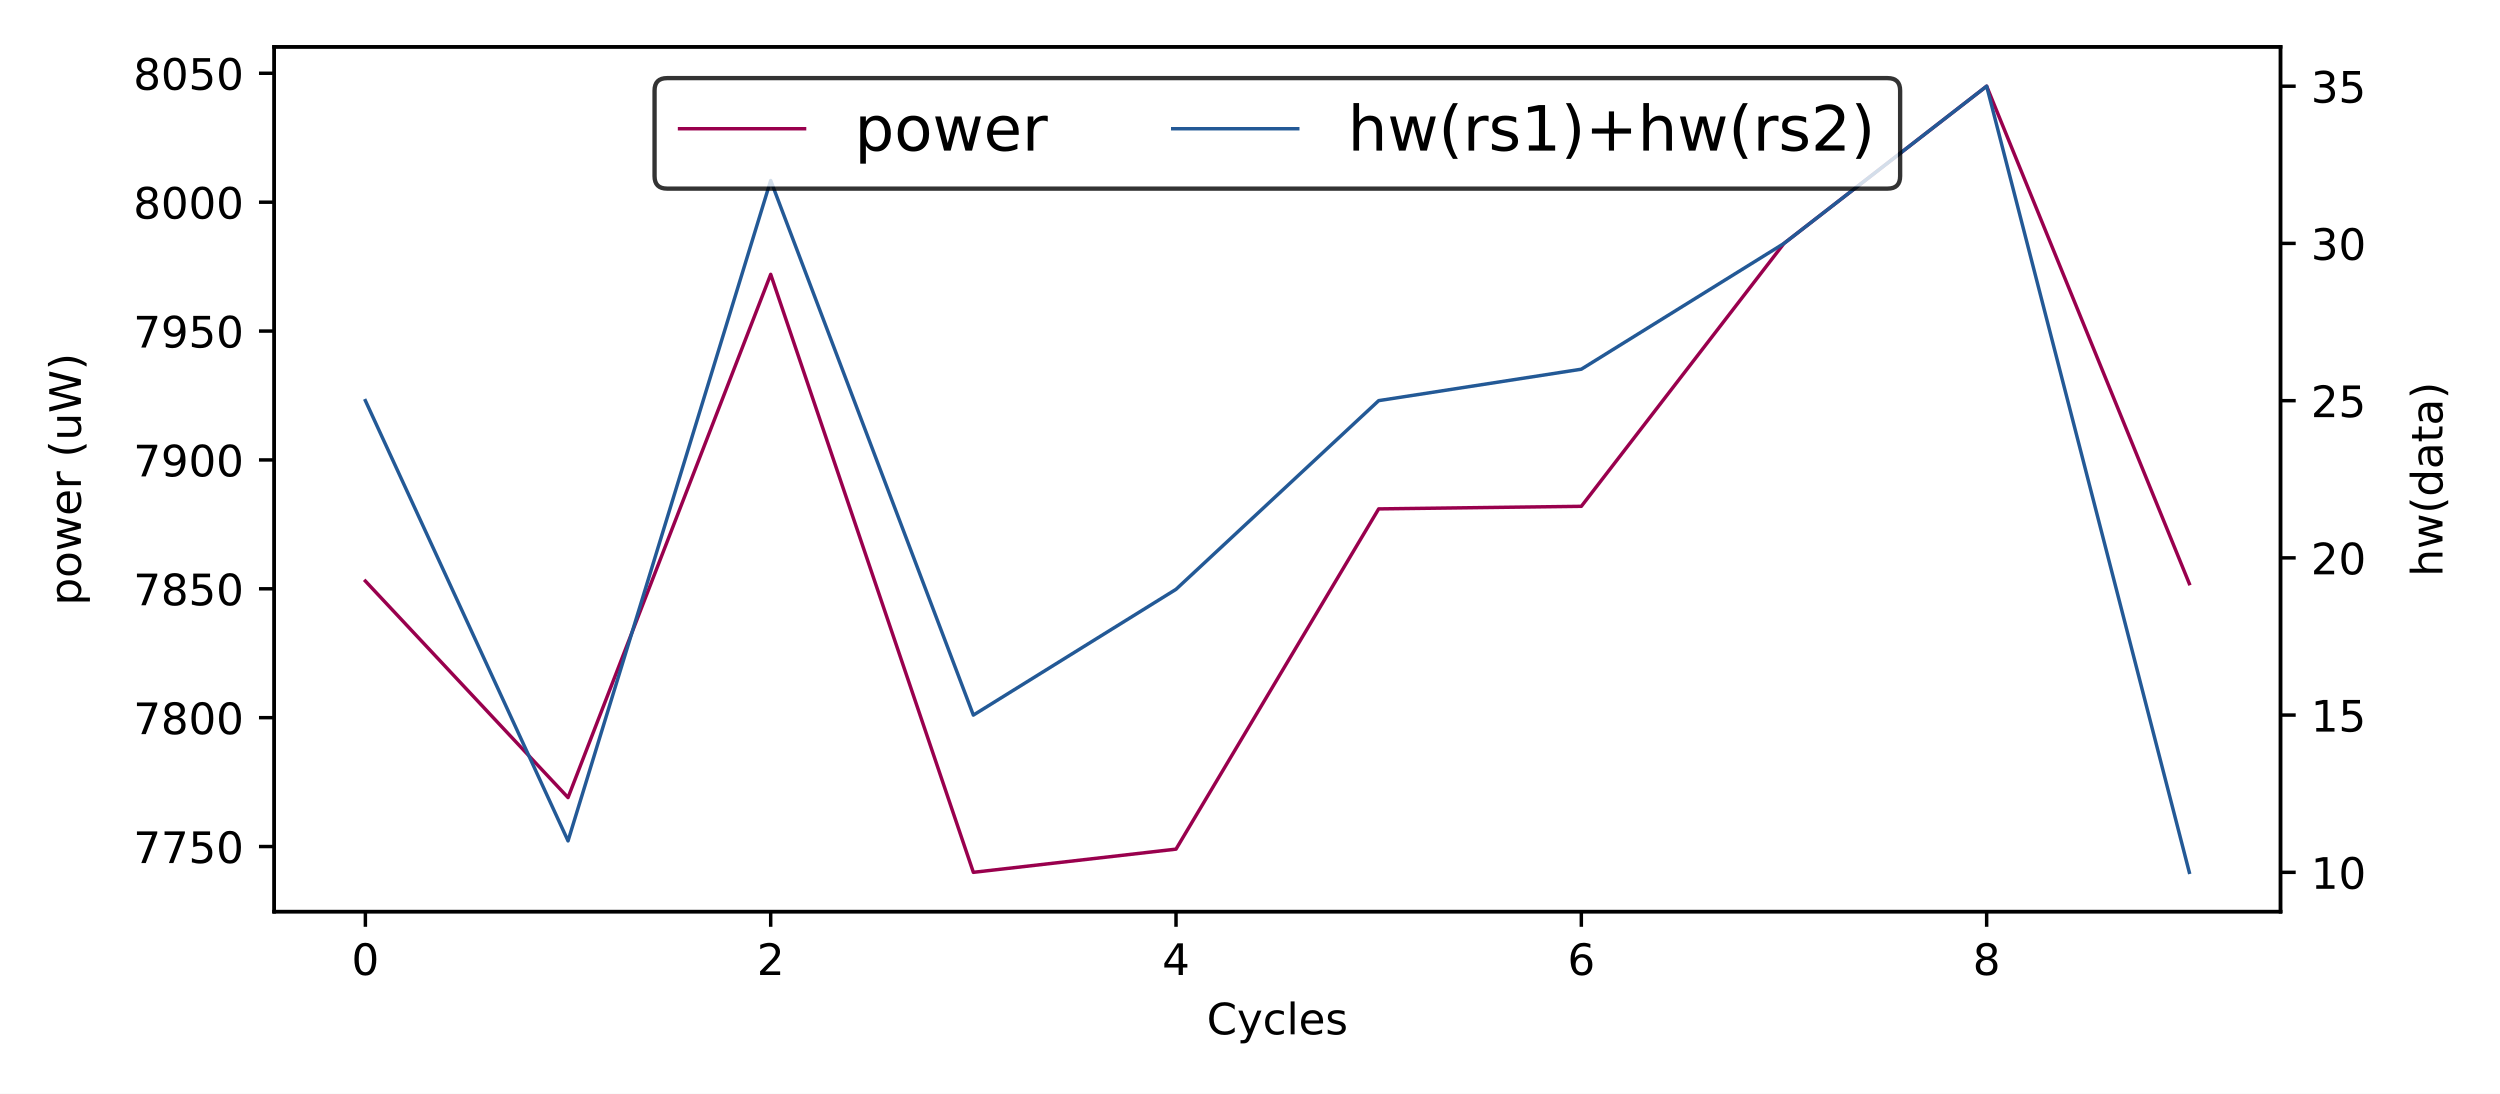
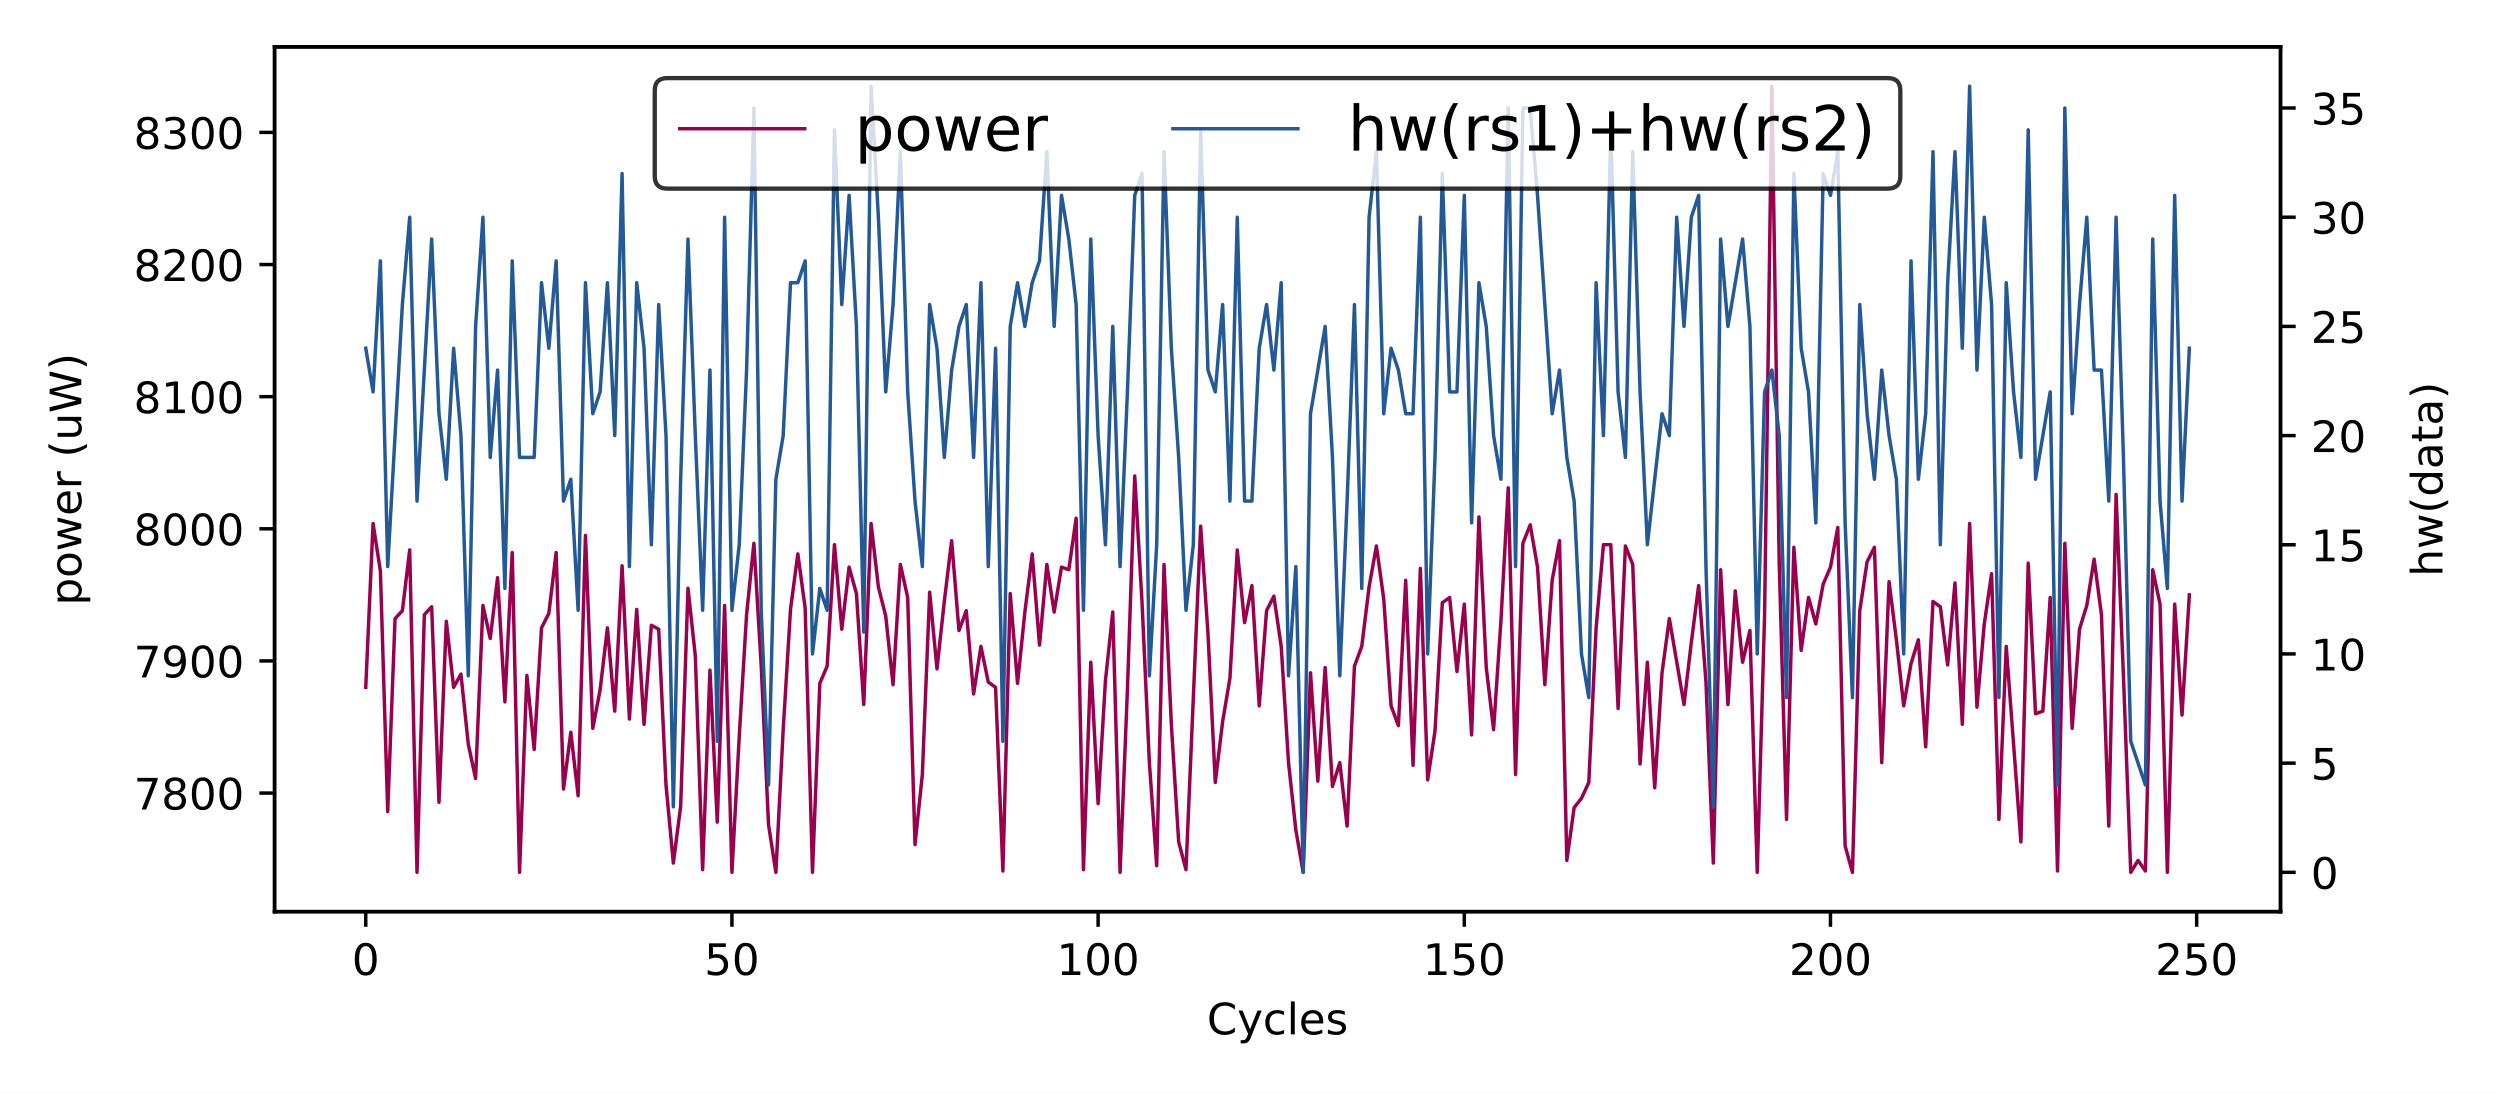
<svg xmlns="http://www.w3.org/2000/svg" xmlns:xlink="http://www.w3.org/1999/xlink" width="576pt" height="252pt" viewBox="0 0 576 252" version="1.1">
  <defs>
    <style type="text/css">*{stroke-linejoin: round; stroke-linecap: butt}</style>
  </defs>
  <g id="figure_1">
    <g id="patch_1">
      <path d="M 0 252  L 576 252  L 576 0  L 0 0  z " style="fill: #ffffff" />
    </g>
    <g id="axes_1">
      <g id="patch_2">
-         <path d="M 63.17 210.04  L 525.43 210.04  L 525.43 10.8  L 63.17 10.8  z " style="fill: #ffffff" />
+         <path d="M 63.26 210.04  L 525.43 210.04  L 525.43 10.8  L 63.26 10.8  z " style="fill: #ffffff" />
      </g>
      <g id="matplotlib.axis_1">
        <g id="xtick_1">
          <g id="line2d_1">
            <defs>
-               <path id="mde93830adb" d="M 0 0  L 0 3.5  " style="stroke: #000000; stroke-width: 0.8" />
+               <path id="m3d62e67d66" d="M 0 0  L 0 3.5  " style="stroke: #000000; stroke-width: 0.8" />
            </defs>
            <g>
-               <use xlink:href="#mde93830adb" x="84.182" y="210.04" style="stroke: #000000; stroke-width: 0.8" />
+               <use xlink:href="#m3d62e67d66" x="84.268" y="210.04" style="stroke: #000000; stroke-width: 0.8" />
            </g>
          </g>
          <g id="text_1">
-             <text style="font: 10px 'DejaVu Sans', 'Bitstream Vera Sans', 'Computer Modern Sans Serif', 'Lucida Grande', 'Verdana', 'Geneva', 'Lucid', 'Arial', 'Helvetica', 'Avant Garde', sans-serif; text-anchor: middle" x="84.182" y="224.638" transform="rotate(-0 84.18182 224.6384)">0</text>
+             <text style="font: 10px 'DejaVu Sans', 'Bitstream Vera Sans', 'Computer Modern Sans Serif', 'Lucida Grande', 'Verdana', 'Geneva', 'Lucid', 'Arial', 'Helvetica', 'Avant Garde', sans-serif; text-anchor: middle" x="84.268" y="224.638" transform="rotate(-0 84.26773 224.6384)">0</text>
          </g>
        </g>
        <g id="xtick_2">
          <g id="line2d_2">
            <g>
-               <use xlink:href="#mde93830adb" x="177.568" y="210.04" style="stroke: #000000; stroke-width: 0.8" />
+               <use xlink:href="#m3d62e67d66" x="168.636" y="210.04" style="stroke: #000000; stroke-width: 0.8" />
            </g>
          </g>
          <g id="text_2">
-             <text style="font: 10px 'DejaVu Sans', 'Bitstream Vera Sans', 'Computer Modern Sans Serif', 'Lucida Grande', 'Verdana', 'Geneva', 'Lucid', 'Arial', 'Helvetica', 'Avant Garde', sans-serif; text-anchor: middle" x="177.568" y="224.638" transform="rotate(-0 177.5677 224.6384)">2</text>
+             <text style="font: 10px 'DejaVu Sans', 'Bitstream Vera Sans', 'Computer Modern Sans Serif', 'Lucida Grande', 'Verdana', 'Geneva', 'Lucid', 'Arial', 'Helvetica', 'Avant Garde', sans-serif; text-anchor: middle" x="168.636" y="224.638" transform="rotate(-0 168.6361 224.6384)">50</text>
          </g>
        </g>
        <g id="xtick_3">
          <g id="line2d_3">
            <g>
-               <use xlink:href="#mde93830adb" x="270.954" y="210.04" style="stroke: #000000; stroke-width: 0.8" />
+               <use xlink:href="#m3d62e67d66" x="253.004" y="210.04" style="stroke: #000000; stroke-width: 0.8" />
            </g>
          </g>
          <g id="text_3">
-             <text style="font: 10px 'DejaVu Sans', 'Bitstream Vera Sans', 'Computer Modern Sans Serif', 'Lucida Grande', 'Verdana', 'Geneva', 'Lucid', 'Arial', 'Helvetica', 'Avant Garde', sans-serif; text-anchor: middle" x="270.954" y="224.638" transform="rotate(-0 270.9535 224.6384)">4</text>
+             <text style="font: 10px 'DejaVu Sans', 'Bitstream Vera Sans', 'Computer Modern Sans Serif', 'Lucida Grande', 'Verdana', 'Geneva', 'Lucid', 'Arial', 'Helvetica', 'Avant Garde', sans-serif; text-anchor: middle" x="253.004" y="224.638" transform="rotate(-0 253.0045 224.6384)">100</text>
          </g>
        </g>
        <g id="xtick_4">
          <g id="line2d_4">
            <g>
-               <use xlink:href="#mde93830adb" x="364.339" y="210.04" style="stroke: #000000; stroke-width: 0.8" />
+               <use xlink:href="#m3d62e67d66" x="337.373" y="210.04" style="stroke: #000000; stroke-width: 0.8" />
            </g>
          </g>
          <g id="text_4">
-             <text style="font: 10px 'DejaVu Sans', 'Bitstream Vera Sans', 'Computer Modern Sans Serif', 'Lucida Grande', 'Verdana', 'Geneva', 'Lucid', 'Arial', 'Helvetica', 'Avant Garde', sans-serif; text-anchor: middle" x="364.339" y="224.638" transform="rotate(-0 364.3394 224.6384)">6</text>
+             <text style="font: 10px 'DejaVu Sans', 'Bitstream Vera Sans', 'Computer Modern Sans Serif', 'Lucida Grande', 'Verdana', 'Geneva', 'Lucid', 'Arial', 'Helvetica', 'Avant Garde', sans-serif; text-anchor: middle" x="337.373" y="224.638" transform="rotate(-0 337.3729 224.6384)">150</text>
          </g>
        </g>
        <g id="xtick_5">
          <g id="line2d_5">
            <g>
-               <use xlink:href="#mde93830adb" x="457.725" y="210.04" style="stroke: #000000; stroke-width: 0.8" />
+               <use xlink:href="#m3d62e67d66" x="421.741" y="210.04" style="stroke: #000000; stroke-width: 0.8" />
            </g>
          </g>
          <g id="text_5">
-             <text style="font: 10px 'DejaVu Sans', 'Bitstream Vera Sans', 'Computer Modern Sans Serif', 'Lucida Grande', 'Verdana', 'Geneva', 'Lucid', 'Arial', 'Helvetica', 'Avant Garde', sans-serif; text-anchor: middle" x="457.725" y="224.638" transform="rotate(-0 457.7253 224.6384)">8</text>
-           </g>
-         </g>
-         <g id="text_6">
-           <text style="font: 10px 'DejaVu Sans', 'Bitstream Vera Sans', 'Computer Modern Sans Serif', 'Lucida Grande', 'Verdana', 'Geneva', 'Lucid', 'Arial', 'Helvetica', 'Avant Garde', sans-serif; text-anchor: middle" x="294.3" y="238.317" transform="rotate(-0 294.3 238.3166)">Cycles</text>
+             <text style="font: 10px 'DejaVu Sans', 'Bitstream Vera Sans', 'Computer Modern Sans Serif', 'Lucida Grande', 'Verdana', 'Geneva', 'Lucid', 'Arial', 'Helvetica', 'Avant Garde', sans-serif; text-anchor: middle" x="421.741" y="224.638" transform="rotate(-0 421.7413 224.6384)">200</text>
+           </g>
+         </g>
+         <g id="xtick_6">
+           <g id="line2d_6">
+             <g>
+               <use xlink:href="#m3d62e67d66" x="506.11" y="210.04" style="stroke: #000000; stroke-width: 0.8" />
+             </g>
+           </g>
+           <g id="text_6">
+             <text style="font: 10px 'DejaVu Sans', 'Bitstream Vera Sans', 'Computer Modern Sans Serif', 'Lucida Grande', 'Verdana', 'Geneva', 'Lucid', 'Arial', 'Helvetica', 'Avant Garde', sans-serif; text-anchor: middle" x="506.11" y="224.638" transform="rotate(-0 506.1096 224.6384)">250</text>
+           </g>
+         </g>
+         <g id="text_7">
+           <text style="font: 10px 'DejaVu Sans', 'Bitstream Vera Sans', 'Computer Modern Sans Serif', 'Lucida Grande', 'Verdana', 'Geneva', 'Lucid', 'Arial', 'Helvetica', 'Avant Garde', sans-serif; text-anchor: middle" x="294.345" y="238.317" transform="rotate(-0 294.345 238.3166)">Cycles</text>
        </g>
      </g>
      <g id="matplotlib.axis_2">
        <g id="ytick_1">
-           <g id="line2d_6">
+           <g id="line2d_7">
            <defs>
-               <path id="mf2a60bc63b" d="M 0 0  L -3.5 0  " style="stroke: #000000; stroke-width: 0.8" />
+               <path id="mfdc4d4f4f6" d="M 0 0  L -3.5 0  " style="stroke: #000000; stroke-width: 0.8" />
            </defs>
            <g>
-               <use xlink:href="#mf2a60bc63b" x="63.17" y="195.045" style="stroke: #000000; stroke-width: 0.8" />
-             </g>
-           </g>
-           <g id="text_7">
-             <text style="font: 10px 'DejaVu Sans', 'Bitstream Vera Sans', 'Computer Modern Sans Serif', 'Lucida Grande', 'Verdana', 'Geneva', 'Lucid', 'Arial', 'Helvetica', 'Avant Garde', sans-serif; text-anchor: end" x="56.17" y="198.844" transform="rotate(-0 56.17 198.8443)">7750</text>
+               <use xlink:href="#mfdc4d4f4f6" x="63.26" y="182.719" style="stroke: #000000; stroke-width: 0.8" />
+             </g>
+           </g>
+           <g id="text_8">
+             <text style="font: 10px 'DejaVu Sans', 'Bitstream Vera Sans', 'Computer Modern Sans Serif', 'Lucida Grande', 'Verdana', 'Geneva', 'Lucid', 'Arial', 'Helvetica', 'Avant Garde', sans-serif; text-anchor: end" x="56.26" y="186.518" transform="rotate(-0 56.26 186.5179)">7800</text>
          </g>
        </g>
        <g id="ytick_2">
-           <g id="line2d_7">
-             <g>
-               <use xlink:href="#mf2a60bc63b" x="63.17" y="165.352" style="stroke: #000000; stroke-width: 0.8" />
-             </g>
-           </g>
-           <g id="text_8">
-             <text style="font: 10px 'DejaVu Sans', 'Bitstream Vera Sans', 'Computer Modern Sans Serif', 'Lucida Grande', 'Verdana', 'Geneva', 'Lucid', 'Arial', 'Helvetica', 'Avant Garde', sans-serif; text-anchor: end" x="56.17" y="169.151" transform="rotate(-0 56.17 169.1513)">7800</text>
+           <g id="line2d_8">
+             <g>
+               <use xlink:href="#mfdc4d4f4f6" x="63.26" y="152.277" style="stroke: #000000; stroke-width: 0.8" />
+             </g>
+           </g>
+           <g id="text_9">
+             <text style="font: 10px 'DejaVu Sans', 'Bitstream Vera Sans', 'Computer Modern Sans Serif', 'Lucida Grande', 'Verdana', 'Geneva', 'Lucid', 'Arial', 'Helvetica', 'Avant Garde', sans-serif; text-anchor: end" x="56.26" y="156.076" transform="rotate(-0 56.26 156.0764)">7900</text>
          </g>
        </g>
        <g id="ytick_3">
-           <g id="line2d_8">
-             <g>
-               <use xlink:href="#mf2a60bc63b" x="63.17" y="135.659" style="stroke: #000000; stroke-width: 0.8" />
-             </g>
-           </g>
-           <g id="text_9">
-             <text style="font: 10px 'DejaVu Sans', 'Bitstream Vera Sans', 'Computer Modern Sans Serif', 'Lucida Grande', 'Verdana', 'Geneva', 'Lucid', 'Arial', 'Helvetica', 'Avant Garde', sans-serif; text-anchor: end" x="56.17" y="139.458" transform="rotate(-0 56.17 139.4583)">7850</text>
+           <g id="line2d_9">
+             <g>
+               <use xlink:href="#mfdc4d4f4f6" x="63.26" y="121.836" style="stroke: #000000; stroke-width: 0.8" />
+             </g>
+           </g>
+           <g id="text_10">
+             <text style="font: 10px 'DejaVu Sans', 'Bitstream Vera Sans', 'Computer Modern Sans Serif', 'Lucida Grande', 'Verdana', 'Geneva', 'Lucid', 'Arial', 'Helvetica', 'Avant Garde', sans-serif; text-anchor: end" x="56.26" y="125.635" transform="rotate(-0 56.26 125.6348)">8000</text>
          </g>
        </g>
        <g id="ytick_4">
-           <g id="line2d_9">
-             <g>
-               <use xlink:href="#mf2a60bc63b" x="63.17" y="105.966" style="stroke: #000000; stroke-width: 0.8" />
-             </g>
-           </g>
-           <g id="text_10">
-             <text style="font: 10px 'DejaVu Sans', 'Bitstream Vera Sans', 'Computer Modern Sans Serif', 'Lucida Grande', 'Verdana', 'Geneva', 'Lucid', 'Arial', 'Helvetica', 'Avant Garde', sans-serif; text-anchor: end" x="56.17" y="109.765" transform="rotate(-0 56.17 109.7653)">7900</text>
+           <g id="line2d_10">
+             <g>
+               <use xlink:href="#mfdc4d4f4f6" x="63.26" y="91.394" style="stroke: #000000; stroke-width: 0.8" />
+             </g>
+           </g>
+           <g id="text_11">
+             <text style="font: 10px 'DejaVu Sans', 'Bitstream Vera Sans', 'Computer Modern Sans Serif', 'Lucida Grande', 'Verdana', 'Geneva', 'Lucid', 'Arial', 'Helvetica', 'Avant Garde', sans-serif; text-anchor: end" x="56.26" y="95.193" transform="rotate(-0 56.26 95.19325)">8100</text>
          </g>
        </g>
        <g id="ytick_5">
-           <g id="line2d_10">
-             <g>
-               <use xlink:href="#mf2a60bc63b" x="63.17" y="76.273" style="stroke: #000000; stroke-width: 0.8" />
-             </g>
-           </g>
-           <g id="text_11">
-             <text style="font: 10px 'DejaVu Sans', 'Bitstream Vera Sans', 'Computer Modern Sans Serif', 'Lucida Grande', 'Verdana', 'Geneva', 'Lucid', 'Arial', 'Helvetica', 'Avant Garde', sans-serif; text-anchor: end" x="56.17" y="80.072" transform="rotate(-0 56.17 80.07227)">7950</text>
+           <g id="line2d_11">
+             <g>
+               <use xlink:href="#mfdc4d4f4f6" x="63.26" y="60.952" style="stroke: #000000; stroke-width: 0.8" />
+             </g>
+           </g>
+           <g id="text_12">
+             <text style="font: 10px 'DejaVu Sans', 'Bitstream Vera Sans', 'Computer Modern Sans Serif', 'Lucida Grande', 'Verdana', 'Geneva', 'Lucid', 'Arial', 'Helvetica', 'Avant Garde', sans-serif; text-anchor: end" x="56.26" y="64.752" transform="rotate(-0 56.26 64.75169)">8200</text>
          </g>
        </g>
        <g id="ytick_6">
-           <g id="line2d_11">
-             <g>
-               <use xlink:href="#mf2a60bc63b" x="63.17" y="46.58" style="stroke: #000000; stroke-width: 0.8" />
-             </g>
-           </g>
-           <g id="text_12">
-             <text style="font: 10px 'DejaVu Sans', 'Bitstream Vera Sans', 'Computer Modern Sans Serif', 'Lucida Grande', 'Verdana', 'Geneva', 'Lucid', 'Arial', 'Helvetica', 'Avant Garde', sans-serif; text-anchor: end" x="56.17" y="50.379" transform="rotate(-0 56.17 50.37928)">8000</text>
-           </g>
-         </g>
-         <g id="ytick_7">
          <g id="line2d_12">
            <g>
-               <use xlink:href="#mf2a60bc63b" x="63.17" y="16.887" style="stroke: #000000; stroke-width: 0.8" />
+               <use xlink:href="#mfdc4d4f4f6" x="63.26" y="30.511" style="stroke: #000000; stroke-width: 0.8" />
            </g>
          </g>
          <g id="text_13">
-             <text style="font: 10px 'DejaVu Sans', 'Bitstream Vera Sans', 'Computer Modern Sans Serif', 'Lucida Grande', 'Verdana', 'Geneva', 'Lucid', 'Arial', 'Helvetica', 'Avant Garde', sans-serif; text-anchor: end" x="56.17" y="20.686" transform="rotate(-0 56.17 20.68628)">8050</text>
+             <text style="font: 10px 'DejaVu Sans', 'Bitstream Vera Sans', 'Computer Modern Sans Serif', 'Lucida Grande', 'Verdana', 'Geneva', 'Lucid', 'Arial', 'Helvetica', 'Avant Garde', sans-serif; text-anchor: end" x="56.26" y="34.31" transform="rotate(-0 56.26 34.31013)">8300</text>
          </g>
        </g>
        <g id="text_14">
-           <text style="font: 10px 'DejaVu Sans', 'Bitstream Vera Sans', 'Computer Modern Sans Serif', 'Lucida Grande', 'Verdana', 'Geneva', 'Lucid', 'Arial', 'Helvetica', 'Avant Garde', sans-serif; text-anchor: middle" x="18.64" y="110.42" transform="rotate(-90 18.64031 110.42)">power (uW)</text>
+           <text style="font: 10px 'DejaVu Sans', 'Bitstream Vera Sans', 'Computer Modern Sans Serif', 'Lucida Grande', 'Verdana', 'Geneva', 'Lucid', 'Arial', 'Helvetica', 'Avant Garde', sans-serif; text-anchor: middle" x="18.73" y="110.42" transform="rotate(-90 18.73031 110.42)">power (uW)</text>
        </g>
      </g>
      <g id="line2d_13">
-         <path d="M 84.182 133.877  L 130.875 183.762  L 177.568 63.208  L 224.261 200.984  L 270.954 195.639  L 317.646 117.249  L 364.339 116.656  L 411.032 56.082  L 457.725 19.856  L 504.418 134.471  " clip-path="url(#p75874e1df2)" style="fill: none; stroke: #99004d; stroke-width: 0.8; stroke-linecap: square" />
+         <path d="M 84.268 158.365  L 85.955 120.618  L 87.642 131.577  L 89.33 186.981  L 91.017 142.536  L 92.705 140.709  L 94.392 126.706  L 96.079 200.984  L 97.767 141.623  L 99.454 139.796  L 101.141 184.85  L 102.829 143.145  L 104.516 158.365  L 106.204 155.321  L 107.891 171.455  L 109.578 179.37  L 111.266 139.492  L 112.953 147.102  L 114.64 133.099  L 116.328 161.714  L 118.015 127.315  L 119.702 200.984  L 121.39 155.626  L 123.077 172.673  L 124.765 144.667  L 126.452 141.318  L 128.139 127.315  L 129.827 181.805  L 131.514 168.716  L 133.201 183.328  L 134.889 123.358  L 136.576 167.802  L 138.263 158.974  L 139.951 144.667  L 141.638 163.845  L 143.326 130.359  L 145.013 165.671  L 146.7 140.405  L 148.388 166.889  L 150.075 144.058  L 151.762 144.971  L 153.45 180.892  L 155.137 198.853  L 156.825 185.763  L 158.512 135.534  L 160.199 151.059  L 161.887 200.375  L 163.574 154.408  L 165.261 189.416  L 166.949 139.492  L 168.636 200.984  L 170.323 169.629  L 172.011 141.623  L 173.698 125.184  L 175.386 153.495  L 177.073 190.025  L 178.76 200.984  L 180.448 168.107  L 182.135 140.405  L 183.822 127.619  L 185.51 140.101  L 187.197 200.984  L 188.885 157.452  L 190.572 153.495  L 192.259 125.489  L 193.947 144.971  L 195.634 130.664  L 197.321 136.752  L 199.009 162.323  L 200.696 120.618  L 202.383 135.23  L 204.071 141.927  L 205.758 157.757  L 207.446 130.055  L 209.133 137.665  L 210.82 194.591  L 212.508 178.457  L 214.195 136.448  L 215.882 154.104  L 217.57 138.578  L 219.257 124.575  L 220.945 145.276  L 222.632 140.709  L 224.319 159.888  L 226.007 148.929  L 227.694 157.148  L 229.381 158.365  L 231.069 200.679  L 232.756 136.752  L 234.443 157.452  L 236.131 141.014  L 237.818 127.619  L 239.506 148.624  L 241.193 130.055  L 242.88 141.014  L 244.568 130.664  L 246.255 131.272  L 247.942 119.4  L 249.63 200.375  L 251.317 152.582  L 253.004 185.154  L 254.692 156.843  L 256.379 141.014  L 258.067 200.984  L 259.754 158.974  L 261.441 109.659  L 263.129 138.883  L 264.816 175.717  L 266.503 199.462  L 268.191 130.055  L 269.878 166.889  L 271.566 193.982  L 273.253 200.375  L 276.628 121.227  L 278.315 145.884  L 280.002 180.283  L 281.69 166.28  L 283.377 156.235  L 285.064 126.706  L 286.752 143.449  L 288.439 134.925  L 290.127 162.627  L 291.814 140.709  L 293.501 137.361  L 295.189 148.929  L 296.876 175.717  L 298.563 191.242  L 300.251 200.984  L 301.938 155.017  L 303.626 179.979  L 305.313 153.799  L 307 181.197  L 308.688 175.717  L 310.375 190.329  L 312.062 153.495  L 313.75 148.929  L 315.437 135.23  L 317.124 125.793  L 318.812 137.97  L 320.499 162.627  L 322.187 167.194  L 323.874 133.708  L 325.561 176.326  L 327.249 130.968  L 328.936 179.675  L 330.623 168.411  L 332.311 138.883  L 333.998 137.665  L 335.686 154.712  L 337.373 139.187  L 339.06 169.324  L 340.748 119.096  L 342.435 153.799  L 344.122 168.107  L 345.81 143.145  L 347.497 112.399  L 349.184 178.457  L 350.872 125.184  L 352.559 120.922  L 354.247 130.664  L 355.934 157.757  L 357.621 133.708  L 359.309 124.575  L 360.996 198.244  L 362.683 186.067  L 364.371 183.936  L 366.058 180.283  L 367.745 144.667  L 369.433 125.489  L 371.12 125.489  L 372.808 163.236  L 374.495 125.793  L 376.182 130.055  L 377.87 176.022  L 379.557 152.582  L 381.244 181.501  L 382.932 155.017  L 384.619 142.536  L 387.994 162.323  L 389.681 148.015  L 391.369 134.925  L 393.056 157.148  L 394.743 198.853  L 396.431 131.272  L 398.118 162.323  L 399.805 136.143  L 401.493 152.582  L 403.18 145.276  L 404.868 200.984  L 406.555 141.927  L 408.242 19.856  L 409.93 129.75  L 411.617 188.807  L 413.304 126.097  L 414.992 149.842  L 416.679 137.665  L 418.367 143.754  L 420.054 134.621  L 421.741 130.664  L 423.429 121.531  L 425.116 194.895  L 426.803 200.984  L 428.491 140.709  L 430.178 129.446  L 431.865 126.097  L 433.553 175.717  L 435.24 134.012  L 436.928 147.406  L 438.615 162.627  L 440.302 152.886  L 441.99 147.406  L 443.677 172.064  L 445.364 138.578  L 447.052 139.796  L 448.739 153.19  L 450.427 134.317  L 452.114 166.889  L 453.801 120.618  L 455.489 162.932  L 457.176 143.754  L 458.863 132.186  L 460.551 188.807  L 462.238 148.929  L 465.613 193.982  L 467.3 129.75  L 468.988 164.454  L 470.675 163.845  L 472.362 137.665  L 474.05 200.679  L 475.737 125.184  L 477.424 167.802  L 479.112 144.971  L 480.799 139.492  L 482.486 128.837  L 484.174 141.623  L 485.861 190.329  L 487.549 113.921  L 489.236 155.626  L 490.923 200.984  L 492.611 198.244  L 494.298 200.679  L 495.985 131.272  L 497.673 139.187  L 499.36 200.984  L 501.048 139.187  L 502.735 164.758  L 504.422 137.056  L 504.422 137.056  " clip-path="url(#pa7f09b14f0)" style="fill: none; stroke: #99004d; stroke-width: 0.8; stroke-linecap: square" />
      </g>
      <g id="patch_3">
-         <path d="M 63.17 210.04  L 63.17 10.8  " style="fill: none; stroke: #000000; stroke-width: 0.8; stroke-linejoin: miter; stroke-linecap: square" />
+         <path d="M 63.26 210.04  L 63.26 10.8  " style="fill: none; stroke: #000000; stroke-width: 0.8; stroke-linejoin: miter; stroke-linecap: square" />
      </g>
      <g id="patch_4">
        <path d="M 525.43 210.04  L 525.43 10.8  " style="fill: none; stroke: #000000; stroke-width: 0.8; stroke-linejoin: miter; stroke-linecap: square" />
      </g>
      <g id="patch_5">
-         <path d="M 63.17 210.04  L 525.43 210.04  " style="fill: none; stroke: #000000; stroke-width: 0.8; stroke-linejoin: miter; stroke-linecap: square" />
+         <path d="M 63.26 210.04  L 525.43 210.04  " style="fill: none; stroke: #000000; stroke-width: 0.8; stroke-linejoin: miter; stroke-linecap: square" />
      </g>
      <g id="patch_6">
-         <path d="M 63.17 10.8  L 525.43 10.8  " style="fill: none; stroke: #000000; stroke-width: 0.8; stroke-linejoin: miter; stroke-linecap: square" />
+         <path d="M 63.26 10.8  L 525.43 10.8  " style="fill: none; stroke: #000000; stroke-width: 0.8; stroke-linejoin: miter; stroke-linecap: square" />
      </g>
    </g>
    <g id="axes_2">
      <g id="matplotlib.axis_3">
-         <g id="ytick_8">
+         <g id="ytick_7">
          <g id="line2d_14">
            <defs>
-               <path id="mf07f1c1862" d="M 0 0  L 3.5 0  " style="stroke: #000000; stroke-width: 0.8" />
+               <path id="mbf2978d29d" d="M 0 0  L 3.5 0  " style="stroke: #000000; stroke-width: 0.8" />
            </defs>
            <g>
-               <use xlink:href="#mf07f1c1862" x="525.43" y="200.984" style="stroke: #000000; stroke-width: 0.8" />
+               <use xlink:href="#mbf2978d29d" x="525.43" y="200.984" style="stroke: #000000; stroke-width: 0.8" />
            </g>
          </g>
          <g id="text_15">
-             <text style="font: 10px 'DejaVu Sans', 'Bitstream Vera Sans', 'Computer Modern Sans Serif', 'Lucida Grande', 'Verdana', 'Geneva', 'Lucid', 'Arial', 'Helvetica', 'Avant Garde', sans-serif; text-anchor: start" x="532.43" y="204.783" transform="rotate(-0 532.43 204.7829)">10</text>
+             <text style="font: 10px 'DejaVu Sans', 'Bitstream Vera Sans', 'Computer Modern Sans Serif', 'Lucida Grande', 'Verdana', 'Geneva', 'Lucid', 'Arial', 'Helvetica', 'Avant Garde', sans-serif; text-anchor: start" x="532.43" y="204.783" transform="rotate(-0 532.43 204.7829)">0</text>
+           </g>
+         </g>
+         <g id="ytick_8">
+           <g id="line2d_15">
+             <g>
+               <use xlink:href="#mbf2978d29d" x="525.43" y="175.827" style="stroke: #000000; stroke-width: 0.8" />
+             </g>
+           </g>
+           <g id="text_16">
+             <text style="font: 10px 'DejaVu Sans', 'Bitstream Vera Sans', 'Computer Modern Sans Serif', 'Lucida Grande', 'Verdana', 'Geneva', 'Lucid', 'Arial', 'Helvetica', 'Avant Garde', sans-serif; text-anchor: start" x="532.43" y="179.626" transform="rotate(-0 532.43 179.6263)">5</text>
          </g>
        </g>
        <g id="ytick_9">
-           <g id="line2d_15">
-             <g>
-               <use xlink:href="#mf07f1c1862" x="525.43" y="164.758" style="stroke: #000000; stroke-width: 0.8" />
-             </g>
-           </g>
-           <g id="text_16">
-             <text style="font: 10px 'DejaVu Sans', 'Bitstream Vera Sans', 'Computer Modern Sans Serif', 'Lucida Grande', 'Verdana', 'Geneva', 'Lucid', 'Arial', 'Helvetica', 'Avant Garde', sans-serif; text-anchor: start" x="532.43" y="168.557" transform="rotate(-0 532.43 168.5574)">15</text>
+           <g id="line2d_16">
+             <g>
+               <use xlink:href="#mbf2978d29d" x="525.43" y="150.671" style="stroke: #000000; stroke-width: 0.8" />
+             </g>
+           </g>
+           <g id="text_17">
+             <text style="font: 10px 'DejaVu Sans', 'Bitstream Vera Sans', 'Computer Modern Sans Serif', 'Lucida Grande', 'Verdana', 'Geneva', 'Lucid', 'Arial', 'Helvetica', 'Avant Garde', sans-serif; text-anchor: start" x="532.43" y="154.47" transform="rotate(-0 532.43 154.4697)">10</text>
          </g>
        </g>
        <g id="ytick_10">
-           <g id="line2d_16">
-             <g>
-               <use xlink:href="#mf07f1c1862" x="525.43" y="128.533" style="stroke: #000000; stroke-width: 0.8" />
-             </g>
-           </g>
-           <g id="text_17">
-             <text style="font: 10px 'DejaVu Sans', 'Bitstream Vera Sans', 'Computer Modern Sans Serif', 'Lucida Grande', 'Verdana', 'Geneva', 'Lucid', 'Arial', 'Helvetica', 'Avant Garde', sans-serif; text-anchor: start" x="532.43" y="132.332" transform="rotate(-0 532.43 132.3319)">20</text>
+           <g id="line2d_17">
+             <g>
+               <use xlink:href="#mbf2978d29d" x="525.43" y="125.514" style="stroke: #000000; stroke-width: 0.8" />
+             </g>
+           </g>
+           <g id="text_18">
+             <text style="font: 10px 'DejaVu Sans', 'Bitstream Vera Sans', 'Computer Modern Sans Serif', 'Lucida Grande', 'Verdana', 'Geneva', 'Lucid', 'Arial', 'Helvetica', 'Avant Garde', sans-serif; text-anchor: start" x="532.43" y="129.313" transform="rotate(-0 532.43 129.3132)">15</text>
          </g>
        </g>
        <g id="ytick_11">
-           <g id="line2d_17">
-             <g>
-               <use xlink:href="#mf07f1c1862" x="525.43" y="92.307" style="stroke: #000000; stroke-width: 0.8" />
-             </g>
-           </g>
-           <g id="text_18">
-             <text style="font: 10px 'DejaVu Sans', 'Bitstream Vera Sans', 'Computer Modern Sans Serif', 'Lucida Grande', 'Verdana', 'Geneva', 'Lucid', 'Arial', 'Helvetica', 'Avant Garde', sans-serif; text-anchor: start" x="532.43" y="96.106" transform="rotate(-0 532.43 96.10649)">25</text>
+           <g id="line2d_18">
+             <g>
+               <use xlink:href="#mbf2978d29d" x="525.43" y="100.357" style="stroke: #000000; stroke-width: 0.8" />
+             </g>
+           </g>
+           <g id="text_19">
+             <text style="font: 10px 'DejaVu Sans', 'Bitstream Vera Sans', 'Computer Modern Sans Serif', 'Lucida Grande', 'Verdana', 'Geneva', 'Lucid', 'Arial', 'Helvetica', 'Avant Garde', sans-serif; text-anchor: start" x="532.43" y="104.157" transform="rotate(-0 532.43 104.1566)">20</text>
          </g>
        </g>
        <g id="ytick_12">
-           <g id="line2d_18">
-             <g>
-               <use xlink:href="#mf07f1c1862" x="525.43" y="56.082" style="stroke: #000000; stroke-width: 0.8" />
-             </g>
-           </g>
-           <g id="text_19">
-             <text style="font: 10px 'DejaVu Sans', 'Bitstream Vera Sans', 'Computer Modern Sans Serif', 'Lucida Grande', 'Verdana', 'Geneva', 'Lucid', 'Arial', 'Helvetica', 'Avant Garde', sans-serif; text-anchor: start" x="532.43" y="59.881" transform="rotate(-0 532.43 59.88104)">30</text>
+           <g id="line2d_19">
+             <g>
+               <use xlink:href="#mbf2978d29d" x="525.43" y="75.201" style="stroke: #000000; stroke-width: 0.8" />
+             </g>
+           </g>
+           <g id="text_20">
+             <text style="font: 10px 'DejaVu Sans', 'Bitstream Vera Sans', 'Computer Modern Sans Serif', 'Lucida Grande', 'Verdana', 'Geneva', 'Lucid', 'Arial', 'Helvetica', 'Avant Garde', sans-serif; text-anchor: start" x="532.43" y="79" transform="rotate(-0 532.43 79.00003)">25</text>
          </g>
        </g>
        <g id="ytick_13">
-           <g id="line2d_19">
-             <g>
-               <use xlink:href="#mf07f1c1862" x="525.43" y="19.856" style="stroke: #000000; stroke-width: 0.8" />
-             </g>
-           </g>
-           <g id="text_20">
-             <text style="font: 10px 'DejaVu Sans', 'Bitstream Vera Sans', 'Computer Modern Sans Serif', 'Lucida Grande', 'Verdana', 'Geneva', 'Lucid', 'Arial', 'Helvetica', 'Avant Garde', sans-serif; text-anchor: start" x="532.43" y="23.656" transform="rotate(-0 532.43 23.65558)">35</text>
-           </g>
-         </g>
-         <g id="text_21">
+           <g id="line2d_20">
+             <g>
+               <use xlink:href="#mbf2978d29d" x="525.43" y="50.044" style="stroke: #000000; stroke-width: 0.8" />
+             </g>
+           </g>
+           <g id="text_21">
+             <text style="font: 10px 'DejaVu Sans', 'Bitstream Vera Sans', 'Computer Modern Sans Serif', 'Lucida Grande', 'Verdana', 'Geneva', 'Lucid', 'Arial', 'Helvetica', 'Avant Garde', sans-serif; text-anchor: start" x="532.43" y="53.843" transform="rotate(-0 532.43 53.84346)">30</text>
+           </g>
+         </g>
+         <g id="ytick_14">
+           <g id="line2d_21">
+             <g>
+               <use xlink:href="#mbf2978d29d" x="525.43" y="24.888" style="stroke: #000000; stroke-width: 0.8" />
+             </g>
+           </g>
+           <g id="text_22">
+             <text style="font: 10px 'DejaVu Sans', 'Bitstream Vera Sans', 'Computer Modern Sans Serif', 'Lucida Grande', 'Verdana', 'Geneva', 'Lucid', 'Arial', 'Helvetica', 'Avant Garde', sans-serif; text-anchor: start" x="532.43" y="28.687" transform="rotate(-0 532.43 28.6869)">35</text>
+           </g>
+         </g>
+         <g id="text_23">
          <text style="font: 10px 'DejaVu Sans', 'Bitstream Vera Sans', 'Computer Modern Sans Serif', 'Lucida Grande', 'Verdana', 'Geneva', 'Lucid', 'Arial', 'Helvetica', 'Avant Garde', sans-serif; text-anchor: middle" x="562.753" y="110.42" transform="rotate(-90 562.7534 110.42)">hw(data)</text>
        </g>
      </g>
-       <g id="line2d_20">
-         <path d="M 84.182 92.307  L 130.875 193.739  L 177.568 41.592  L 224.261 164.758  L 270.954 135.778  L 317.646 92.307  L 364.339 85.062  L 411.032 56.082  L 457.725 19.856  L 504.418 200.984  " clip-path="url(#p75874e1df2)" style="fill: none; stroke: #235996; stroke-width: 0.8; stroke-linecap: square" />
+       <g id="line2d_22">
+         <path d="M 84.268 80.232  L 85.955 90.295  L 87.642 60.107  L 89.33 130.545  L 92.705 70.169  L 94.392 50.044  L 96.079 115.451  L 99.454 55.076  L 101.141 95.326  L 102.829 110.42  L 104.516 80.232  L 106.204 100.357  L 107.891 155.702  L 109.578 75.201  L 111.266 50.044  L 112.953 105.389  L 114.64 85.263  L 116.328 135.577  L 118.015 60.107  L 119.702 105.389  L 123.077 105.389  L 124.765 65.138  L 126.452 80.232  L 128.139 60.107  L 129.827 115.451  L 131.514 110.42  L 133.201 140.608  L 134.889 65.138  L 136.576 95.326  L 138.263 90.295  L 139.951 65.138  L 141.638 100.357  L 143.326 39.982  L 145.013 130.545  L 146.7 65.138  L 148.388 80.232  L 150.075 125.514  L 151.762 70.169  L 153.45 100.357  L 155.137 185.89  L 156.825 110.42  L 158.512 55.076  L 160.199 100.357  L 161.887 140.608  L 163.574 85.263  L 165.261 170.796  L 166.949 50.044  L 168.636 140.608  L 170.323 125.514  L 172.011 85.263  L 173.698 24.888  L 175.386 140.608  L 177.073 180.858  L 178.76 110.42  L 180.448 100.357  L 182.135 65.138  L 183.822 65.138  L 185.51 60.107  L 187.197 150.671  L 188.885 135.577  L 190.572 140.608  L 192.259 29.919  L 193.947 70.169  L 195.634 45.013  L 197.321 75.201  L 199.009 145.639  L 200.696 19.856  L 202.383 50.044  L 204.071 90.295  L 205.758 70.169  L 207.446 34.95  L 209.133 90.295  L 210.82 115.451  L 212.508 130.545  L 214.195 70.169  L 215.882 80.232  L 217.57 105.389  L 219.257 85.263  L 220.945 75.201  L 222.632 70.169  L 224.319 105.389  L 226.007 65.138  L 227.694 130.545  L 229.381 80.232  L 231.069 170.796  L 232.756 75.201  L 234.443 65.138  L 236.131 75.201  L 237.818 65.138  L 239.506 60.107  L 241.193 34.95  L 242.88 75.201  L 244.568 45.013  L 246.255 55.076  L 247.942 70.169  L 249.63 140.608  L 251.317 55.076  L 253.004 100.357  L 254.692 125.514  L 256.379 75.201  L 258.067 130.545  L 259.754 90.295  L 261.441 45.013  L 263.129 39.982  L 264.816 155.702  L 266.503 125.514  L 268.191 34.95  L 269.878 80.232  L 271.566 105.389  L 273.253 140.608  L 274.94 125.514  L 276.628 29.919  L 278.315 85.263  L 280.002 90.295  L 281.69 70.169  L 283.377 115.451  L 285.064 50.044  L 286.752 115.451  L 288.439 115.451  L 290.127 80.232  L 291.814 70.169  L 293.501 85.263  L 295.189 65.138  L 296.876 155.702  L 298.563 130.545  L 300.251 200.984  L 301.938 95.326  L 305.313 75.201  L 307 105.389  L 308.688 155.702  L 310.375 115.451  L 312.062 70.169  L 313.75 135.577  L 315.437 50.044  L 317.124 34.95  L 318.812 95.326  L 320.499 80.232  L 322.187 85.263  L 323.874 95.326  L 325.561 95.326  L 327.249 50.044  L 328.936 150.671  L 330.623 105.389  L 332.311 39.982  L 333.998 90.295  L 335.686 90.295  L 337.373 45.013  L 339.06 120.483  L 340.748 65.138  L 342.435 75.201  L 344.122 100.357  L 345.81 110.42  L 347.497 24.888  L 349.184 130.545  L 350.872 24.888  L 352.559 24.888  L 354.247 45.013  L 357.621 95.326  L 359.309 85.263  L 360.996 105.389  L 362.683 115.451  L 364.371 150.671  L 366.058 160.733  L 367.745 65.138  L 369.433 100.357  L 371.12 29.919  L 372.808 90.295  L 374.495 105.389  L 376.182 34.95  L 377.87 90.295  L 379.557 125.514  L 382.932 95.326  L 384.619 100.357  L 386.307 50.044  L 387.994 75.201  L 389.681 50.044  L 391.369 45.013  L 393.056 130.545  L 394.743 185.89  L 396.431 55.076  L 398.118 75.201  L 401.493 55.076  L 403.18 75.201  L 404.868 150.671  L 406.555 90.295  L 408.242 85.263  L 409.93 100.357  L 411.617 160.733  L 413.304 39.982  L 414.992 80.232  L 416.679 90.295  L 418.367 120.483  L 420.054 39.982  L 421.741 45.013  L 423.429 34.95  L 425.116 120.483  L 426.803 160.733  L 428.491 70.169  L 430.178 95.326  L 431.865 110.42  L 433.553 85.263  L 435.24 100.357  L 436.928 110.42  L 438.615 150.671  L 440.302 60.107  L 441.99 110.42  L 443.677 95.326  L 445.364 34.95  L 447.052 125.514  L 448.739 65.138  L 450.427 34.95  L 452.114 80.232  L 453.801 19.856  L 455.489 85.263  L 457.176 50.044  L 458.863 70.169  L 460.551 160.733  L 462.238 65.138  L 463.925 90.295  L 465.613 105.389  L 467.3 29.919  L 468.988 110.42  L 472.362 90.295  L 474.05 180.858  L 475.737 24.888  L 477.424 95.326  L 479.112 70.169  L 480.799 50.044  L 482.486 85.263  L 484.174 85.263  L 485.861 115.451  L 487.549 50.044  L 489.236 105.389  L 490.923 170.796  L 494.298 180.858  L 495.985 55.076  L 497.673 115.451  L 499.36 135.577  L 501.048 45.013  L 502.735 115.451  L 504.422 80.232  L 504.422 80.232  " clip-path="url(#pa7f09b14f0)" style="fill: none; stroke: #235996; stroke-width: 0.8; stroke-linecap: square" />
      </g>
      <g id="patch_7">
-         <path d="M 63.17 210.04  L 63.17 10.8  " style="fill: none; stroke: #000000; stroke-width: 0.8; stroke-linejoin: miter; stroke-linecap: square" />
+         <path d="M 63.26 210.04  L 63.26 10.8  " style="fill: none; stroke: #000000; stroke-width: 0.8; stroke-linejoin: miter; stroke-linecap: square" />
      </g>
      <g id="patch_8">
        <path d="M 525.43 210.04  L 525.43 10.8  " style="fill: none; stroke: #000000; stroke-width: 0.8; stroke-linejoin: miter; stroke-linecap: square" />
      </g>
      <g id="patch_9">
-         <path d="M 63.17 210.04  L 525.43 210.04  " style="fill: none; stroke: #000000; stroke-width: 0.8; stroke-linejoin: miter; stroke-linecap: square" />
+         <path d="M 63.26 210.04  L 525.43 210.04  " style="fill: none; stroke: #000000; stroke-width: 0.8; stroke-linejoin: miter; stroke-linecap: square" />
      </g>
      <g id="patch_10">
-         <path d="M 63.17 10.8  L 525.43 10.8  " style="fill: none; stroke: #000000; stroke-width: 0.8; stroke-linejoin: miter; stroke-linecap: square" />
+         <path d="M 63.26 10.8  L 525.43 10.8  " style="fill: none; stroke: #000000; stroke-width: 0.8; stroke-linejoin: miter; stroke-linecap: square" />
      </g>
      <g id="legend_1">
        <g id="patch_11">
-           <path d="M 153.69 43.456  L 434.91 43.456  Q 437.79 43.456 437.79 40.577  L 437.79 20.88  Q 437.79 18 434.91 18  L 153.69 18  Q 150.81 18 150.81 20.88  L 150.81 40.577  Q 150.81 43.456 153.69 43.456  z " style="fill: #ffffff; opacity: 0.8; stroke: #000000; stroke-linejoin: miter" />
-         </g>
-         <g id="line2d_21">
-           <path d="M 156.57 29.662  L 170.97 29.662  L 185.37 29.662  " style="fill: none; stroke: #99004d; stroke-width: 0.8; stroke-linecap: square" />
-         </g>
-         <g id="text_22">
-           <text style="font: 14.4px 'DejaVu Sans', 'Bitstream Vera Sans', 'Computer Modern Sans Serif', 'Lucida Grande', 'Verdana', 'Geneva', 'Lucid', 'Arial', 'Helvetica', 'Avant Garde', sans-serif; text-anchor: start" x="196.89" y="34.702" transform="rotate(-0 196.8896 34.70175)">power</text>
-         </g>
-         <g id="line2d_22">
-           <path d="M 270.199 29.662  L 284.599 29.662  L 298.999 29.662  " style="fill: none; stroke: #235996; stroke-width: 0.8; stroke-linecap: square" />
-         </g>
-         <g id="text_23">
-           <text style="font: 14.4px 'DejaVu Sans', 'Bitstream Vera Sans', 'Computer Modern Sans Serif', 'Lucida Grande', 'Verdana', 'Geneva', 'Lucid', 'Arial', 'Helvetica', 'Avant Garde', sans-serif; text-anchor: start" x="310.519" y="34.702" transform="rotate(-0 310.5191 34.70175)">hw(rs1)+hw(rs2)</text>
+           <path d="M 153.735 43.456  L 434.955 43.456  Q 437.835 43.456 437.835 40.577  L 437.835 20.88  Q 437.835 18 434.955 18  L 153.735 18  Q 150.855 18 150.855 20.88  L 150.855 40.577  Q 150.855 43.456 153.735 43.456  z " style="fill: #ffffff; opacity: 0.8; stroke: #000000; stroke-linejoin: miter" />
+         </g>
+         <g id="line2d_23">
+           <path d="M 156.615 29.662  L 171.015 29.662  L 185.415 29.662  " style="fill: none; stroke: #99004d; stroke-width: 0.8; stroke-linecap: square" />
+         </g>
+         <g id="text_24">
+           <text style="font: 14.4px 'DejaVu Sans', 'Bitstream Vera Sans', 'Computer Modern Sans Serif', 'Lucida Grande', 'Verdana', 'Geneva', 'Lucid', 'Arial', 'Helvetica', 'Avant Garde', sans-serif; text-anchor: start" x="196.935" y="34.702" transform="rotate(-0 196.9346 34.70175)">power</text>
+         </g>
+         <g id="line2d_24">
+           <path d="M 270.244 29.662  L 284.644 29.662  L 299.044 29.662  " style="fill: none; stroke: #235996; stroke-width: 0.8; stroke-linecap: square" />
+         </g>
+         <g id="text_25">
+           <text style="font: 14.4px 'DejaVu Sans', 'Bitstream Vera Sans', 'Computer Modern Sans Serif', 'Lucida Grande', 'Verdana', 'Geneva', 'Lucid', 'Arial', 'Helvetica', 'Avant Garde', sans-serif; text-anchor: start" x="310.564" y="34.702" transform="rotate(-0 310.5641 34.70175)">hw(rs1)+hw(rs2)</text>
        </g>
      </g>
    </g>
  </g>
  <defs>
-     <clipPath id="p75874e1df2">
-       <rect x="63.17" y="10.8" width="462.26" height="199.24" />
+     <clipPath id="pa7f09b14f0">
+       <rect x="63.26" y="10.8" width="462.17" height="199.24" />
    </clipPath>
  </defs>
</svg>
